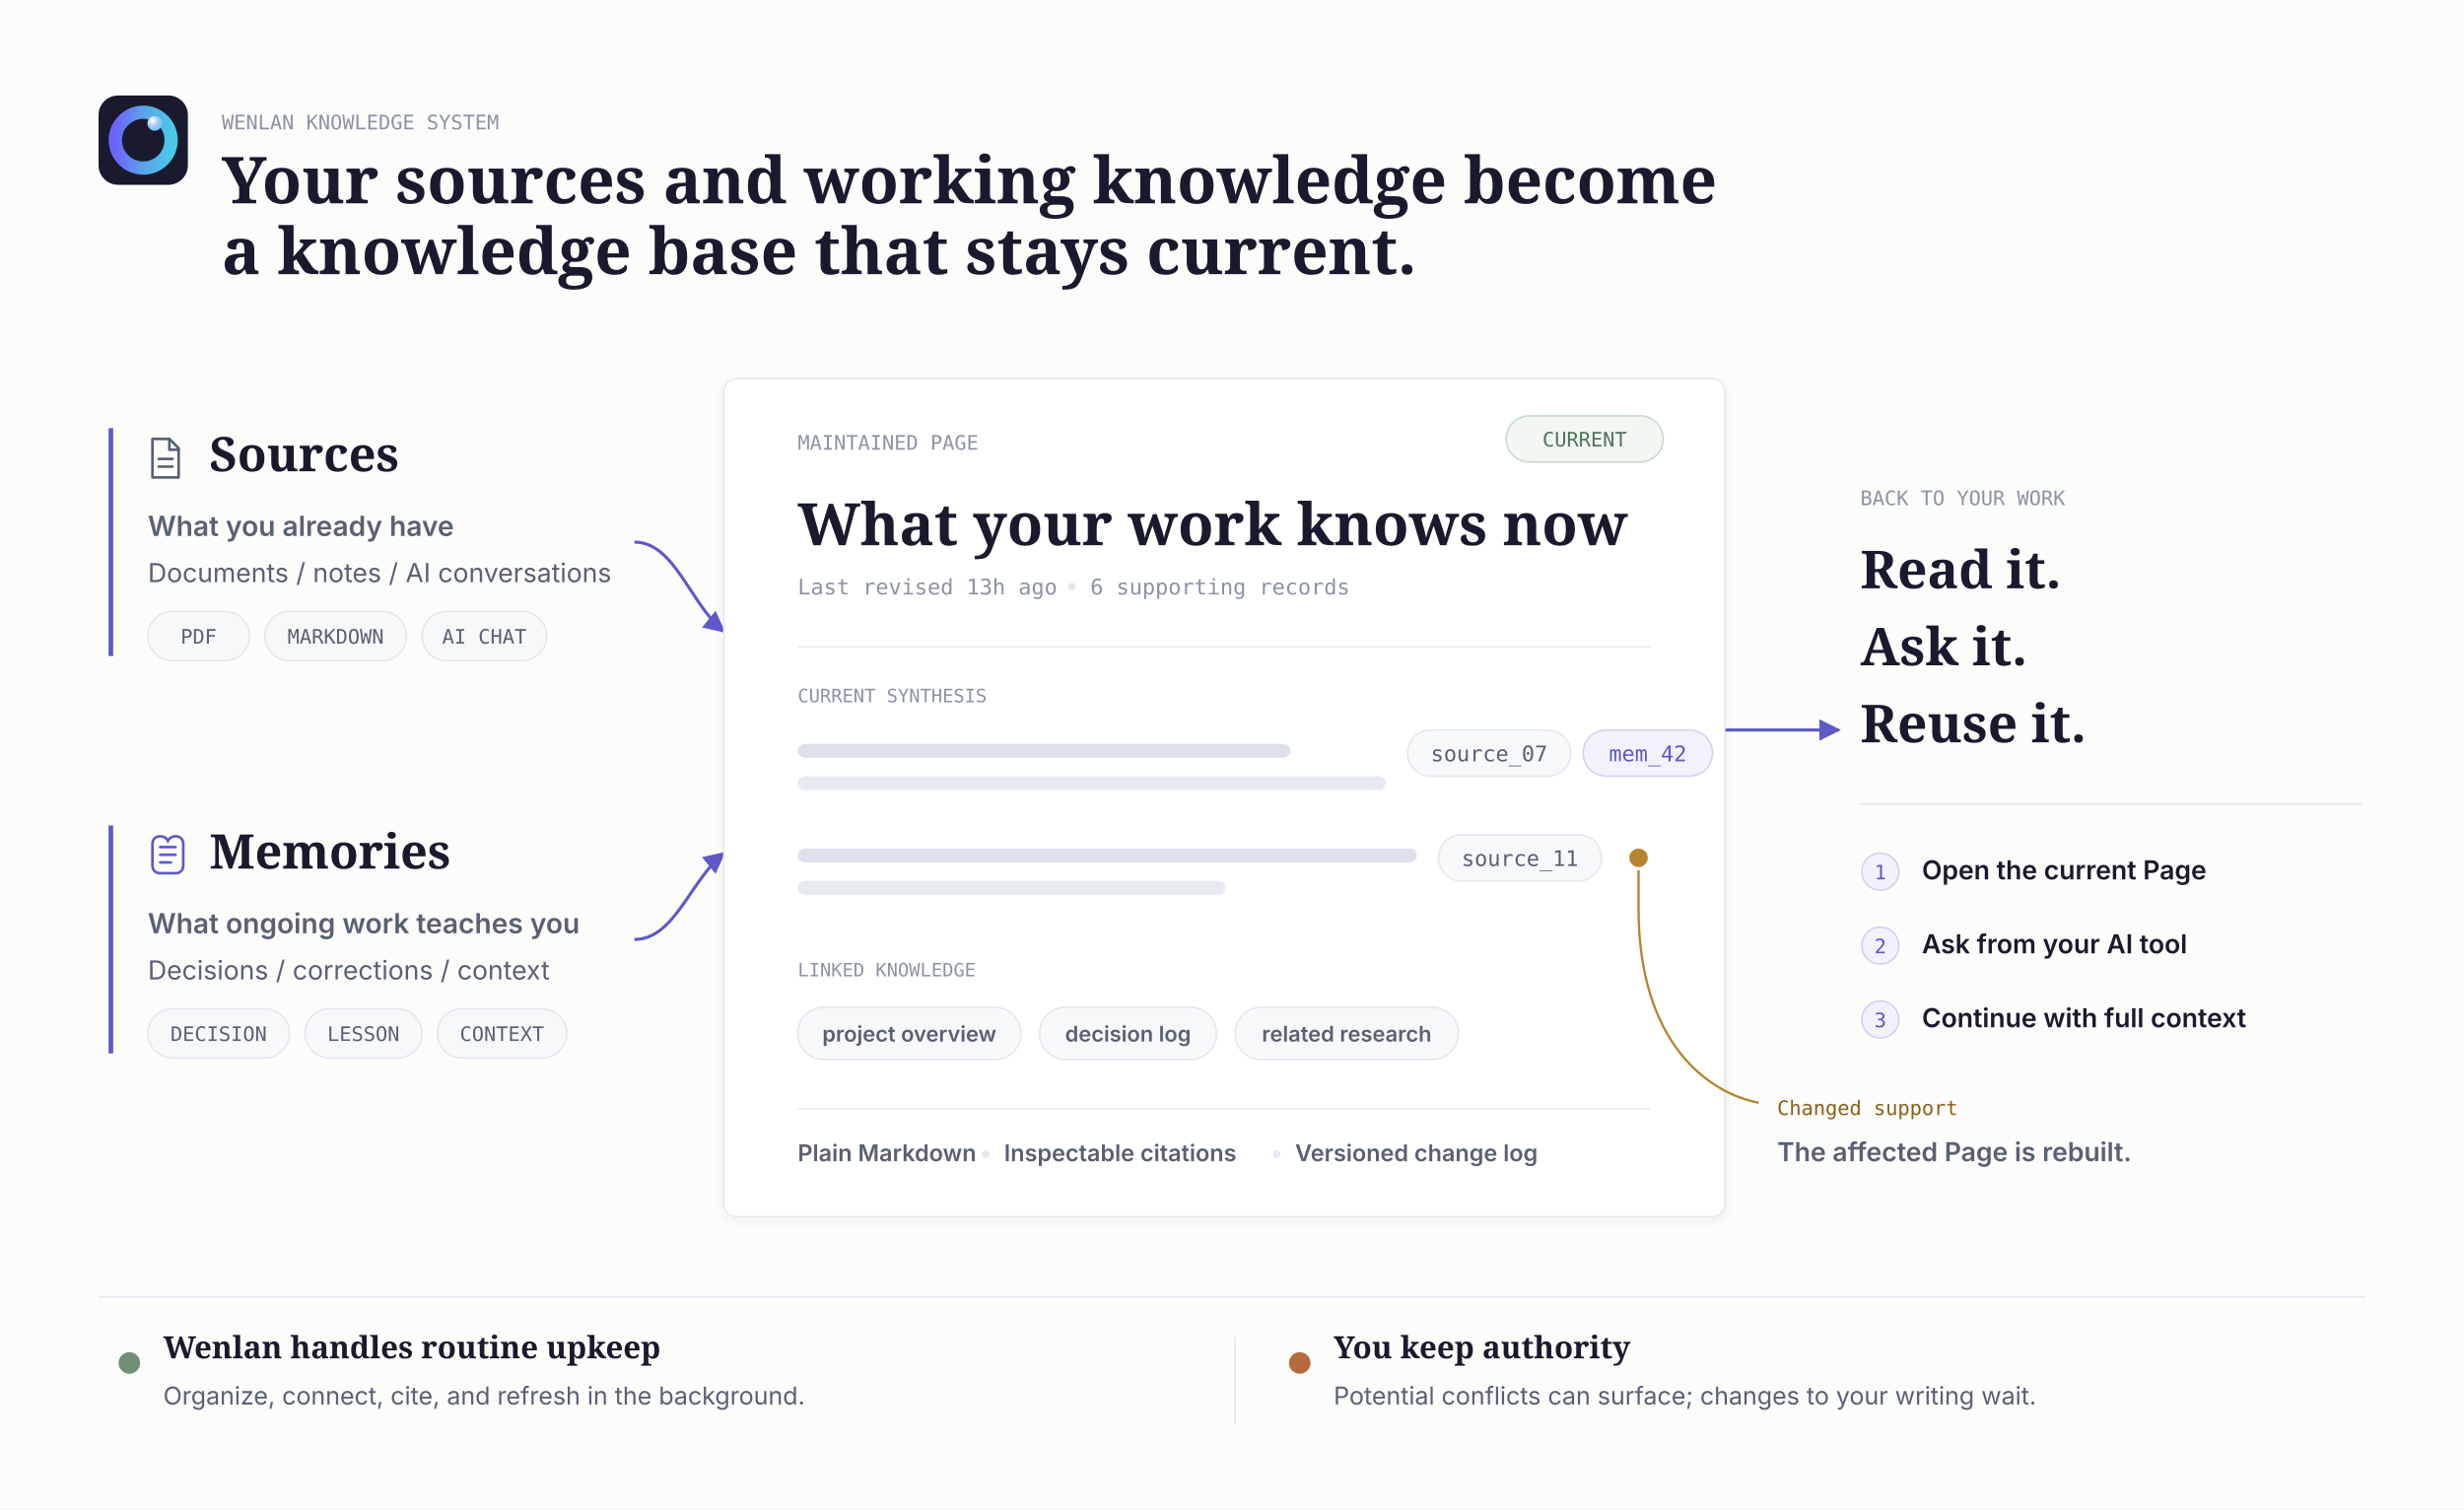
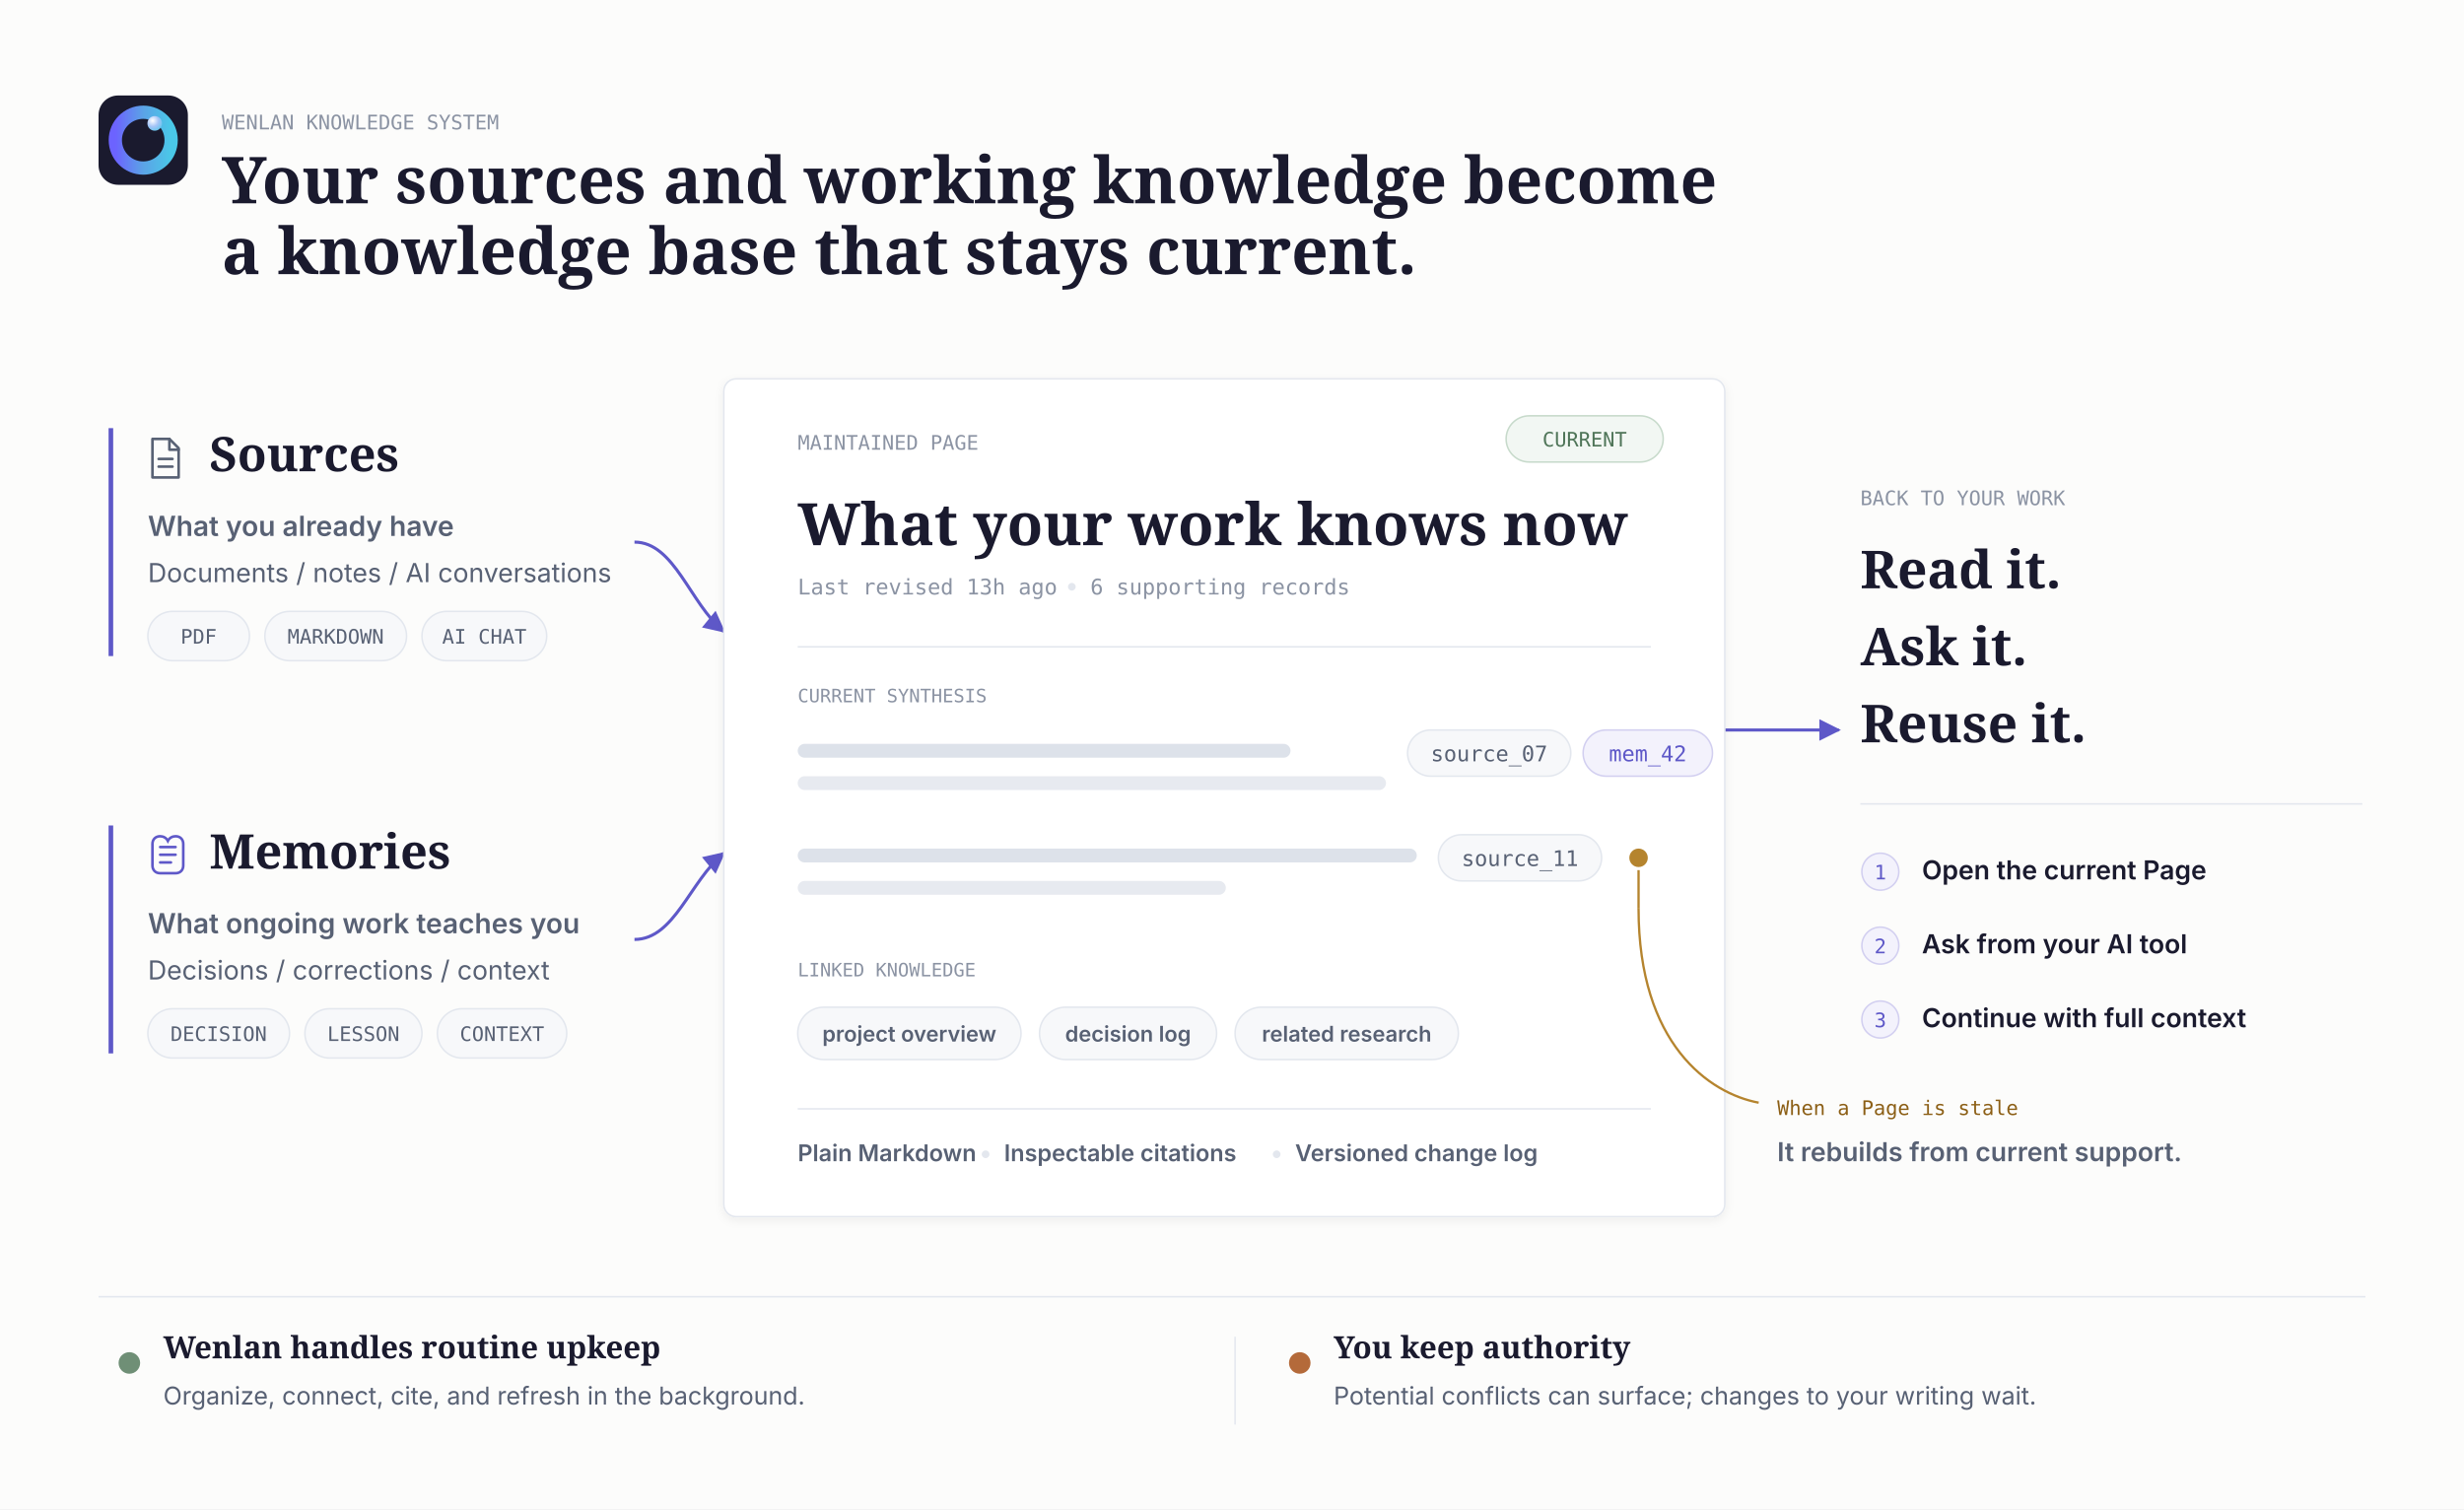
<svg xmlns="http://www.w3.org/2000/svg" width="1600" height="980" viewBox="0 0 1600 980" role="img" aria-labelledby="title desc">
  <style>text { font-kerning: normal; }</style>
  <rect width="1600" height="980" fill="#FCFCFB" />
  <g transform="translate(64 62) scale(0.1132812)">
    <rect width="512" height="512" rx="112" fill="#1A1A2E" />
    <circle cx="256" cy="256" r="160" fill="none" stroke="url(#overview-en-desktop-ring)" stroke-width="76" />
    <circle cx="322" cy="160" r="42" fill="url(#overview-en-desktop-orb)" />
  </g>
  <g data-fit-region="overview-en-desktop-heading" data-fit-x="144" data-fit-y="58" data-fit-width="1392" data-fit-height="142" data-check-overlap="false">
    <text x="144" y="84" font-family="&quot;JetBrains Mono&quot;, ui-monospace, monospace" font-size="13" font-weight="500" fill="#8B93A3" text-anchor="start">WENLAN KNOWLEDGE SYSTEM</text>
    <text x="144" y="132" font-family="&quot;Fraunces&quot;, Georgia, serif" font-size="42" font-weight="600" fill="#1A1A2E" text-anchor="start">Your sources and working knowledge become</text>
    <text x="144" y="178" font-family="&quot;Fraunces&quot;, Georgia, serif" font-size="42" font-weight="600" fill="#1A1A2E" text-anchor="start">a knowledge base that stays current.</text>
  </g>
  <path d="M412 352 C438 352 448 392 470 410" fill="none" stroke="#5E58C8" stroke-width="2" marker-end="url(#overview-en-desktop-arrow)" />
  <path d="M412 610 C438 610 448 572 470 554" fill="none" stroke="#5E58C8" stroke-width="2" marker-end="url(#overview-en-desktop-arrow)" />
  <path d="M1120 474 C1160 474 1176 474 1194 474" fill="none" stroke="#5E58C8" stroke-width="2" marker-end="url(#overview-en-desktop-arrow)" />
  <g data-fit-region="overview-en-desktop-sources" data-fit-x="72" data-fit-y="260" data-fit-width="350" data-fit-height="186" data-check-overlap="true">
    <line x1="72" y1="278" x2="72" y2="426" stroke="#5E58C8" stroke-width="3" />
    <g fill="none" stroke="#586174" stroke-width="1.7" stroke-linecap="round" stroke-linejoin="round">
      <path d="M99 285h11l6 6v19H99z" />
      <path d="M110 285v7h6" />
      <path d="M103 298h9M103 303h9" />
    </g>
    <text x="136" y="306" font-family="&quot;Fraunces&quot;, Georgia, serif" font-size="31" font-weight="600" fill="#1A1A2E" text-anchor="start">Sources</text>
    <text x="96" y="348" font-family="&quot;Instrument Sans&quot;, -apple-system, BlinkMacSystemFont, sans-serif" font-size="18" font-weight="600" fill="#586174" text-anchor="start">What you already have</text>
    <text x="96" y="378" font-family="&quot;Instrument Sans&quot;, -apple-system, BlinkMacSystemFont, sans-serif" font-size="17" font-weight="400" fill="#586174" text-anchor="start">Documents / notes / AI conversations</text>
    <g>
      <rect x="96" y="397" width="66" height="32" rx="16" fill="#F7F8FA" stroke="#E3E7EE" />
      <text x="129" y="417.94" font-family="&quot;JetBrains Mono&quot;, ui-monospace, monospace" font-size="13" font-weight="500" fill="#586174" text-anchor="middle">PDF</text>
    </g>
    <g>
      <rect x="172" y="397" width="92" height="32" rx="16" fill="#F7F8FA" stroke="#E3E7EE" />
      <text x="218" y="417.94" font-family="&quot;JetBrains Mono&quot;, ui-monospace, monospace" font-size="13" font-weight="500" fill="#586174" text-anchor="middle">MARKDOWN</text>
    </g>
    <g>
      <rect x="274" y="397" width="81" height="32" rx="16" fill="#F7F8FA" stroke="#E3E7EE" />
      <text x="314.5" y="417.94" font-family="&quot;JetBrains Mono&quot;, ui-monospace, monospace" font-size="13" font-weight="500" fill="#586174" text-anchor="middle">AI CHAT</text>
    </g>
  </g>
  <g data-fit-region="overview-en-desktop-memories" data-fit-x="72" data-fit-y="518" data-fit-width="350" data-fit-height="186" data-check-overlap="true">
    <line x1="72" y1="536" x2="72" y2="684" stroke="#5E58C8" stroke-width="3" />
    <g fill="none" stroke="#5E58C8" stroke-width="1.7" stroke-linecap="round">
      <path d="M99 548c0-3 2-5 5-5 2 0 4 1 5 3 1-2 3-3 5-3 3 0 5 2 5 5v14c0 3-2 5-5 5H104c-3 0-5-2-5-5z" />
      <path d="M104 550h10M104 555h10M104 560h7" />
    </g>
    <text x="136" y="564" font-family="&quot;Fraunces&quot;, Georgia, serif" font-size="31" font-weight="600" fill="#1A1A2E" text-anchor="start">Memories</text>
    <text x="96" y="606" font-family="&quot;Instrument Sans&quot;, -apple-system, BlinkMacSystemFont, sans-serif" font-size="18" font-weight="600" fill="#586174" text-anchor="start">What ongoing work teaches you</text>
    <text x="96" y="636" font-family="&quot;Instrument Sans&quot;, -apple-system, BlinkMacSystemFont, sans-serif" font-size="17" font-weight="400" fill="#586174" text-anchor="start">Decisions / corrections / context</text>
    <g>
      <rect x="96" y="655" width="92" height="32" rx="16" fill="#F7F8FA" stroke="#E3E7EE" />
      <text x="142" y="675.94" font-family="&quot;JetBrains Mono&quot;, ui-monospace, monospace" font-size="13" font-weight="500" fill="#586174" text-anchor="middle">DECISION</text>
    </g>
    <g>
      <rect x="198" y="655" width="76" height="32" rx="16" fill="#F7F8FA" stroke="#E3E7EE" />
      <text x="236" y="675.94" font-family="&quot;JetBrains Mono&quot;, ui-monospace, monospace" font-size="13" font-weight="500" fill="#586174" text-anchor="middle">LESSON</text>
    </g>
    <g>
      <rect x="284" y="655" width="84" height="32" rx="16" fill="#F7F8FA" stroke="#E3E7EE" />
      <text x="326" y="675.94" font-family="&quot;JetBrains Mono&quot;, ui-monospace, monospace" font-size="13" font-weight="500" fill="#586174" text-anchor="middle">CONTEXT</text>
    </g>
  </g>
  <g data-fit-region="overview-en-desktop-page" data-fit-x="470" data-fit-y="246" data-fit-width="650" data-fit-height="544" data-check-overlap="false">
    <g filter="url(#overview-en-desktop-page-shadow)">
      <rect x="470" y="246" width="650" height="544" rx="8" fill="#FFFFFF" stroke="#E3E7EE" />
    </g>
    <text x="518" y="292" font-family="&quot;JetBrains Mono&quot;, ui-monospace, monospace" font-size="13" font-weight="500" fill="#8B93A3" text-anchor="start">MAINTAINED PAGE</text>
    <g>
      <rect x="978" y="270" width="102" height="30" rx="15" fill="#F2F7F3" stroke="#C7DACB" />
      <text x="1029" y="289.94" font-family="&quot;JetBrains Mono&quot;, ui-monospace, monospace" font-size="13" font-weight="500" fill="#4F7558" text-anchor="middle">CURRENT</text>
    </g>
    <text x="518" y="354" font-family="&quot;Fraunces&quot;, Georgia, serif" font-size="38" font-weight="600" fill="#1A1A2E" text-anchor="start">What your work knows now</text>
    <text x="518" y="386" font-family="&quot;JetBrains Mono&quot;, ui-monospace, monospace" font-size="14" font-weight="500" fill="#8B93A3" text-anchor="start">Last revised 13h ago</text>
    <circle cx="696" cy="381" r="2.5" fill="#E3E7EE" />
    <text x="708" y="386" font-family="&quot;JetBrains Mono&quot;, ui-monospace, monospace" font-size="14" font-weight="500" fill="#8B93A3" text-anchor="start">6 supporting records</text>
    <line x1="518" y1="420" x2="1072" y2="420" stroke="#E3E7EE" />
    <text x="518" y="456" font-family="&quot;JetBrains Mono&quot;, ui-monospace, monospace" font-size="12" font-weight="500" fill="#8B93A3" text-anchor="start">CURRENT SYNTHESIS</text>
    <rect x="518" y="483" width="320" height="9" rx="4.5" fill="#DDE2EA" />
    <rect x="518" y="504" width="382" height="9" rx="4.5" fill="#E7EAF0" />
    <g>
      <rect x="914" y="474" width="106" height="30" rx="15" fill="#F7F8FA" stroke="#E3E7EE" />
      <text x="967" y="494.32" font-family="&quot;JetBrains Mono&quot;, ui-monospace, monospace" font-size="14" font-weight="500" fill="#586174" text-anchor="middle">source_07</text>
    </g>
    <g>
      <rect x="1028" y="474" width="84" height="30" rx="15" fill="#F3F2FC" stroke="#D2CFF0" />
      <text x="1070" y="494.32" font-family="&quot;JetBrains Mono&quot;, ui-monospace, monospace" font-size="14" font-weight="500" fill="#5E58C8" text-anchor="middle">mem_42</text>
    </g>
    <rect x="518" y="551" width="402" height="9" rx="4.5" fill="#DDE2EA" />
    <rect x="518" y="572" width="278" height="9" rx="4.5" fill="#E7EAF0" />
    <g>
      <rect x="934" y="542" width="106" height="30" rx="15" fill="#F7F8FA" stroke="#E3E7EE" />
      <text x="987" y="562.32" font-family="&quot;JetBrains Mono&quot;, ui-monospace, monospace" font-size="14" font-weight="500" fill="#586174" text-anchor="middle">source_11</text>
    </g>
    <circle cx="1064" cy="557" r="6" fill="#B5842E" />
    <line x1="1064" y1="565" x2="1064" y2="590" stroke="#B5842E" stroke-width="1.5" />
    <text x="518" y="634" font-family="&quot;JetBrains Mono&quot;, ui-monospace, monospace" font-size="12" font-weight="500" fill="#8B93A3" text-anchor="start">LINKED KNOWLEDGE</text>
    <g>
      <rect x="518" y="654" width="145" height="34" rx="17" fill="#F7F8FA" stroke="#E3E7EE" />
      <text x="590.5" y="676.32" font-family="&quot;Instrument Sans&quot;, -apple-system, BlinkMacSystemFont, sans-serif" font-size="14" font-weight="600" fill="#586174" text-anchor="middle">project overview</text>
    </g>
    <g>
      <rect x="675" y="654" width="115" height="34" rx="17" fill="#F7F8FA" stroke="#E3E7EE" />
      <text x="732.5" y="676.32" font-family="&quot;Instrument Sans&quot;, -apple-system, BlinkMacSystemFont, sans-serif" font-size="14" font-weight="600" fill="#586174" text-anchor="middle">decision log</text>
    </g>
    <g>
      <rect x="802" y="654" width="145" height="34" rx="17" fill="#F7F8FA" stroke="#E3E7EE" />
      <text x="874.5" y="676.32" font-family="&quot;Instrument Sans&quot;, -apple-system, BlinkMacSystemFont, sans-serif" font-size="14" font-weight="600" fill="#586174" text-anchor="middle">related research</text>
    </g>
    <line x1="518" y1="720" x2="1072" y2="720" stroke="#E3E7EE" />
    <text x="518" y="754" font-family="&quot;Instrument Sans&quot;, -apple-system, BlinkMacSystemFont, sans-serif" font-size="15" font-weight="600" fill="#586174" text-anchor="start">Plain Markdown</text>
    <circle cx="640" cy="749.5" r="2.5" fill="#E3E7EE" />
    <text x="652" y="754" font-family="&quot;Instrument Sans&quot;, -apple-system, BlinkMacSystemFont, sans-serif" font-size="15" font-weight="600" fill="#586174" text-anchor="start">Inspectable citations</text>
    <circle cx="829" cy="749.5" r="2.5" fill="#E3E7EE" />
    <text x="841" y="754" font-family="&quot;Instrument Sans&quot;, -apple-system, BlinkMacSystemFont, sans-serif" font-size="15" font-weight="600" fill="#586174" text-anchor="start">Versioned change log</text>
  </g>
  <g data-fit-region="overview-en-desktop-changed-support" data-fit-x="1124" data-fit-y="704" data-fit-width="390" data-fit-height="80" data-check-overlap="true">
    <path d="M1064 590 C1064 678 1110 710 1142 716" fill="none" stroke="#B5842E" stroke-width="1.5" />
-     <text x="1154" y="724" font-family="&quot;JetBrains Mono&quot;, ui-monospace, monospace" font-size="13" font-weight="500" fill="#8C5F16" text-anchor="start">Changed support</text>
-     <text x="1154" y="754" font-family="&quot;Instrument Sans&quot;, -apple-system, BlinkMacSystemFont, sans-serif" font-size="17" font-weight="600" fill="#586174" text-anchor="start">The affected Page is rebuilt.</text>
+     <text x="1154" y="724" font-family="&quot;JetBrains Mono&quot;, ui-monospace, monospace" font-size="13" font-weight="500" fill="#8C5F16" text-anchor="start">When a Page is stale</text>
+     <text x="1154" y="754" font-family="&quot;Instrument Sans&quot;, -apple-system, BlinkMacSystemFont, sans-serif" font-size="17" font-weight="600" fill="#586174" text-anchor="start">It rebuilds from current support.</text>
  </g>
  <g data-fit-region="overview-en-desktop-back-to-work" data-fit-x="1208" data-fit-y="308" data-fit-width="326" data-fit-height="390" data-check-overlap="true">
    <text x="1208" y="328" font-family="&quot;JetBrains Mono&quot;, ui-monospace, monospace" font-size="13" font-weight="500" fill="#8B93A3" text-anchor="start">BACK TO YOUR WORK</text>
    <text x="1208" y="382" font-family="&quot;Fraunces&quot;, Georgia, serif" font-size="34" font-weight="600" fill="#1A1A2E" text-anchor="start">Read it.</text>
    <text x="1208" y="432" font-family="&quot;Fraunces&quot;, Georgia, serif" font-size="34" font-weight="600" fill="#1A1A2E" text-anchor="start">Ask it.</text>
    <text x="1208" y="482" font-family="&quot;Fraunces&quot;, Georgia, serif" font-size="34" font-weight="600" fill="#1A1A2E" text-anchor="start">Reuse it.</text>
    <line x1="1208" y1="522" x2="1534" y2="522" stroke="#E3E7EE" />
    <circle cx="1221" cy="566" r="12" fill="#F3F2FC" stroke="#D2CFF0" />
    <text x="1221" y="571" font-family="&quot;JetBrains Mono&quot;, ui-monospace, monospace" font-size="13" font-weight="500" fill="#5E58C8" text-anchor="middle">1</text>
    <text x="1248" y="571" font-family="&quot;Instrument Sans&quot;, -apple-system, BlinkMacSystemFont, sans-serif" font-size="17" font-weight="600" fill="#1A1A2E" text-anchor="start">Open the current Page</text>
    <circle cx="1221" cy="614" r="12" fill="#F3F2FC" stroke="#D2CFF0" />
    <text x="1221" y="619" font-family="&quot;JetBrains Mono&quot;, ui-monospace, monospace" font-size="13" font-weight="500" fill="#5E58C8" text-anchor="middle">2</text>
    <text x="1248" y="619" font-family="&quot;Instrument Sans&quot;, -apple-system, BlinkMacSystemFont, sans-serif" font-size="17" font-weight="600" fill="#1A1A2E" text-anchor="start">Ask from your AI tool</text>
    <circle cx="1221" cy="662" r="12" fill="#F3F2FC" stroke="#D2CFF0" />
    <text x="1221" y="667" font-family="&quot;JetBrains Mono&quot;, ui-monospace, monospace" font-size="13" font-weight="500" fill="#5E58C8" text-anchor="middle">3</text>
    <text x="1248" y="667" font-family="&quot;Instrument Sans&quot;, -apple-system, BlinkMacSystemFont, sans-serif" font-size="17" font-weight="600" fill="#1A1A2E" text-anchor="start">Continue with full context</text>
  </g>
  <g data-fit-region="overview-en-desktop-authority" data-fit-x="64" data-fit-y="842" data-fit-width="1472" data-fit-height="100" data-check-overlap="true">
    <line x1="64" y1="842" x2="1536" y2="842" stroke="#E3E7EE" />
    <circle cx="84" cy="885" r="7" fill="#6F8F76" />
    <text x="106" y="882" font-family="&quot;Fraunces&quot;, Georgia, serif" font-size="20" font-weight="600" fill="#1A1A2E" text-anchor="start">Wenlan handles routine upkeep</text>
    <text x="106" y="912" font-family="&quot;Instrument Sans&quot;, -apple-system, BlinkMacSystemFont, sans-serif" font-size="16" font-weight="400" fill="#586174" text-anchor="start">Organize, connect, cite, and refresh in the background.</text>
    <line x1="802" y1="868" x2="802" y2="925" stroke="#E3E7EE" />
    <circle cx="844" cy="885" r="7" fill="#B46A3A" />
    <text x="866" y="882" font-family="&quot;Fraunces&quot;, Georgia, serif" font-size="20" font-weight="600" fill="#1A1A2E" text-anchor="start">You keep authority</text>
    <text x="866" y="912" font-family="&quot;Instrument Sans&quot;, -apple-system, BlinkMacSystemFont, sans-serif" font-size="16" font-weight="400" fill="#586174" text-anchor="start">Potential conflicts can surface; changes to your writing wait.</text>
  </g>
  <defs>
    <linearGradient id="overview-en-desktop-ring" x1="96" y1="256" x2="416" y2="256" gradientUnits="userSpaceOnUse">
      <stop stop-color="#6C63FF" />
      <stop offset="0.5" stop-color="#5BA3E6" />
      <stop offset="1" stop-color="#4AC8E8" />
    </linearGradient>
    <radialGradient id="overview-en-desktop-orb" cx="0" cy="0" r="1" gradientUnits="userSpaceOnUse" gradientTransform="translate(310 144) rotate(52.125) scale(76.0263)">
      <stop stop-color="#FFFFFF" />
      <stop offset="0.45" stop-color="#A5C4F7" />
      <stop offset="1" stop-color="#4AC8E8" />
    </radialGradient>
    <marker id="overview-en-desktop-arrow" viewBox="0 0 10 10" refX="9" refY="5" markerWidth="7" markerHeight="7" orient="auto-start-reverse">
      <path d="M0 0L10 5L0 10Z" fill="#5E58C8" />
    </marker>
    <filter id="overview-en-desktop-page-shadow" x="-20%" y="-20%" width="140%" height="150%">
      <feDropShadow dx="0" dy="14" stdDeviation="18" flood-color="#1A1A2E" flood-opacity="0.10" />
      <feDropShadow dx="0" dy="2" stdDeviation="3" flood-color="#1A1A2E" flood-opacity="0.06" />
    </filter>
  </defs>
</svg>
